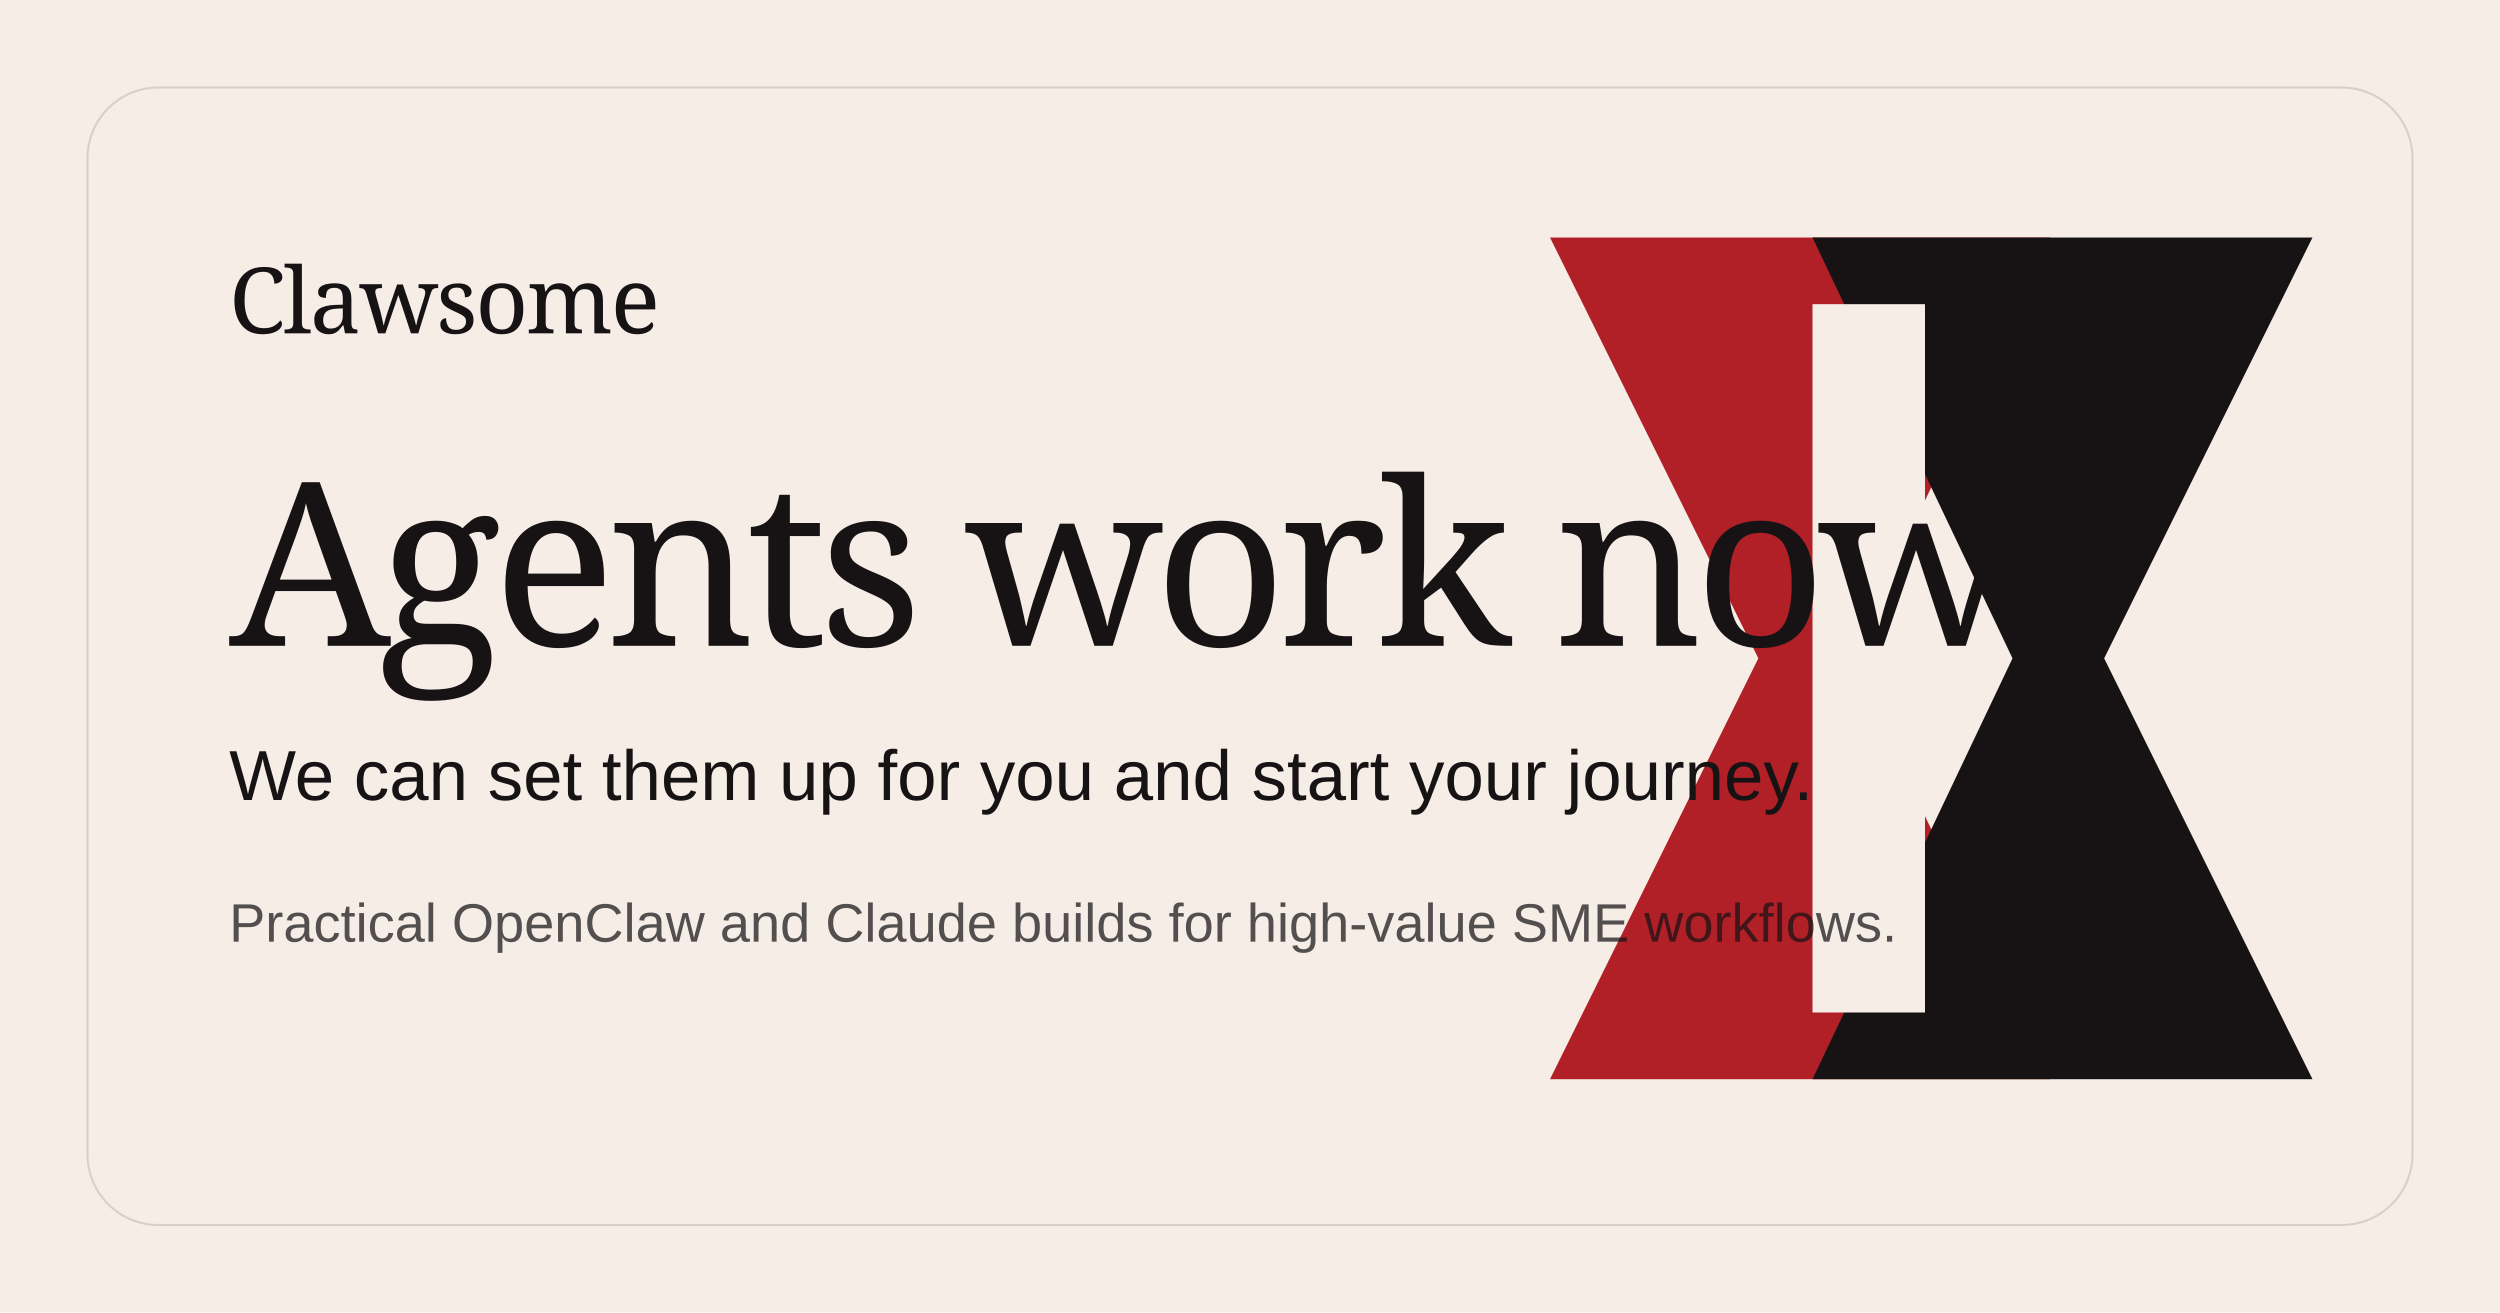
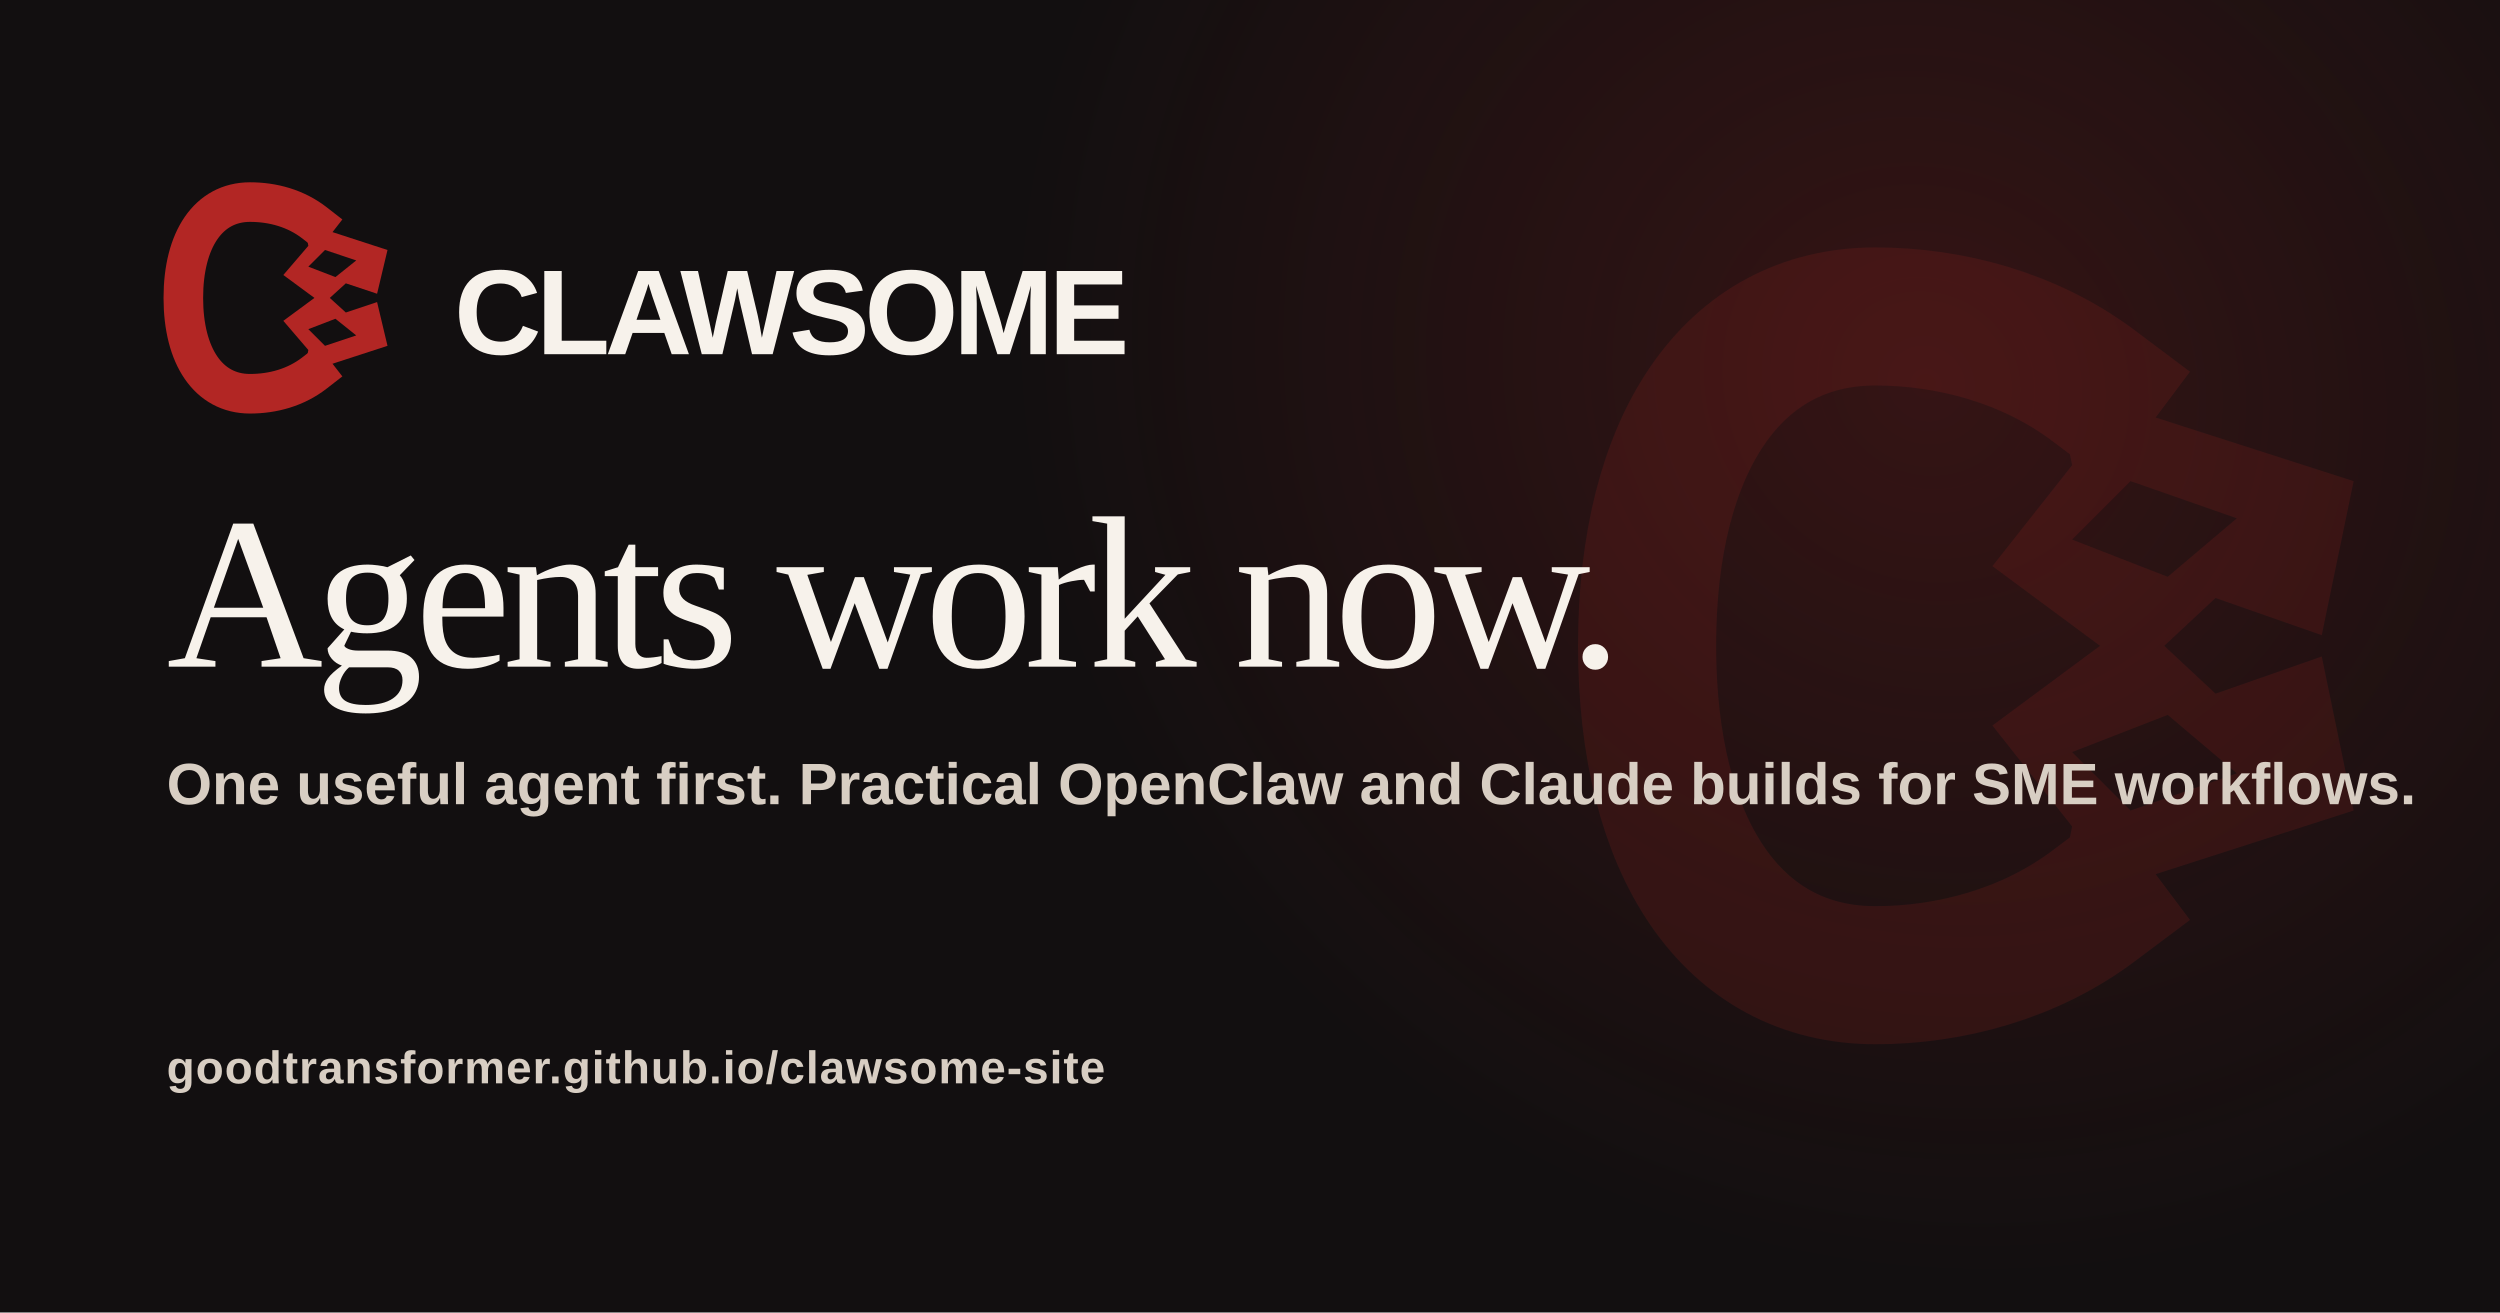
<svg xmlns="http://www.w3.org/2000/svg" width="1200" height="630" viewBox="0 0 1200 630" fill="none">
-   <rect width="1200" height="630" fill="#F6EEE6" />
-   <rect x="42" y="42" width="1116" height="546" rx="34" stroke="rgba(23,19,21,0.14)" />
-   <path d="M744 114H984L888 316L984 518H744L844 316L744 114Z" fill="#B11F27" />
-   <path d="M1110 114H870L966 316L870 518H1110L1010 316L1110 114Z" fill="#171315" />
-   <rect x="870" y="146" width="54" height="340" fill="#F6EEE6" />
-   <text x="110" y="160" fill="#171315" font-family="Newsreader, Georgia, serif" font-size="44" letter-spacing="-1">Clawsome</text>
-   <text x="110" y="310" fill="#171315" font-family="Newsreader, Georgia, serif" font-size="110" letter-spacing="-4">Agents work now.</text>
-   <text x="110" y="384" fill="#171315" font-family="Manrope, Arial, sans-serif" font-size="34">We can set them up for you and start your journey.</text>
-   <text x="110" y="452" fill="rgba(23,19,21,0.72)" font-family="Manrope, Arial, sans-serif" font-size="26">Practical OpenClaw and Claude builds for high-value SME workflows.</text>
+   <defs>
+     <radialGradient id="glow" cx="0" cy="0" r="1" gradientUnits="userSpaceOnUse" gradientTransform="translate(924 182) rotate(123.881) scale(420.993 446.723)">
+       <stop stop-color="#B22624" stop-opacity="0.22" />
+       <stop offset="1" stop-color="#B22624" stop-opacity="0" />
+     </radialGradient>
+   </defs>
+   <rect width="1200" height="630" fill="#120F10" />
+   <rect width="1200" height="630" fill="url(#glow)" />
+   <g opacity="0.15" transform="translate(760 106) scale(2.55)">
+     <path d="M96 31C84 22 69 18 55 18C28 18 12 42 12 80C12 118 28 142 55 142C69 142 84 138 96 129" stroke="#B22624" stroke-width="26" stroke-linecap="square" stroke-linejoin="miter" />
+     <path d="M89 31L145 49L139 78L119 71L104 85L77 65L92 46Z M103 49L123 56L110 67L92 60Z" fill="#B22624" fill-rule="evenodd" clip-rule="evenodd" />
+     <path d="M89 129L145 111L139 82L119 89L104 75L77 95L92 114Z M103 111L123 104L110 93L92 100Z" fill="#B22624" fill-rule="evenodd" clip-rule="evenodd" />
+   </g>
+   <g transform="translate(80 84)">
+     <path d="M71 23C62 16 51 13 40 13C20 13 8 31 8 59C8 87 20 105 40 105C51 105 62 102 71 95" stroke="#B22624" stroke-width="19" stroke-linecap="square" stroke-linejoin="miter" />
+     <path d="M66 23L106 36L101 57L86 52L75 62L56 48L68 34Z M76 36L91 41L81 49L68 44Z" fill="#B22624" fill-rule="evenodd" clip-rule="evenodd" />
+     <path d="M66 95L106 82L101 61L86 66L75 56L56 70L68 84Z M76 82L91 77L81 69L68 74Z" fill="#B22624" fill-rule="evenodd" clip-rule="evenodd" />
+   </g>
+   <text x="218" y="170" fill="#F7F2EB" font-family="Manrope, Arial, Helvetica, sans-serif" font-size="58" font-weight="800" letter-spacing="-2.5">
+     CLAWSOME
+   </text>
+   <text x="80" y="320" fill="#F7F2EB" font-family="Georgia, 'Times New Roman', serif" font-size="104" letter-spacing="-4">
+     Agents work now.
+   </text>
+   <text x="80" y="386" fill="#D8CEC3" font-family="Manrope, Arial, Helvetica, sans-serif" font-size="28" font-weight="600">
+     One useful agent first. Practical OpenClaw and Claude builds for SME workflows.
+   </text>
+   <text x="80" y="520" fill="#D8CEC3" font-family="Manrope, Arial, Helvetica, sans-serif" font-size="22" font-weight="600" letter-spacing="0.5">
+     goodtransformer.github.io/clawsome-site
+   </text>
</svg>
